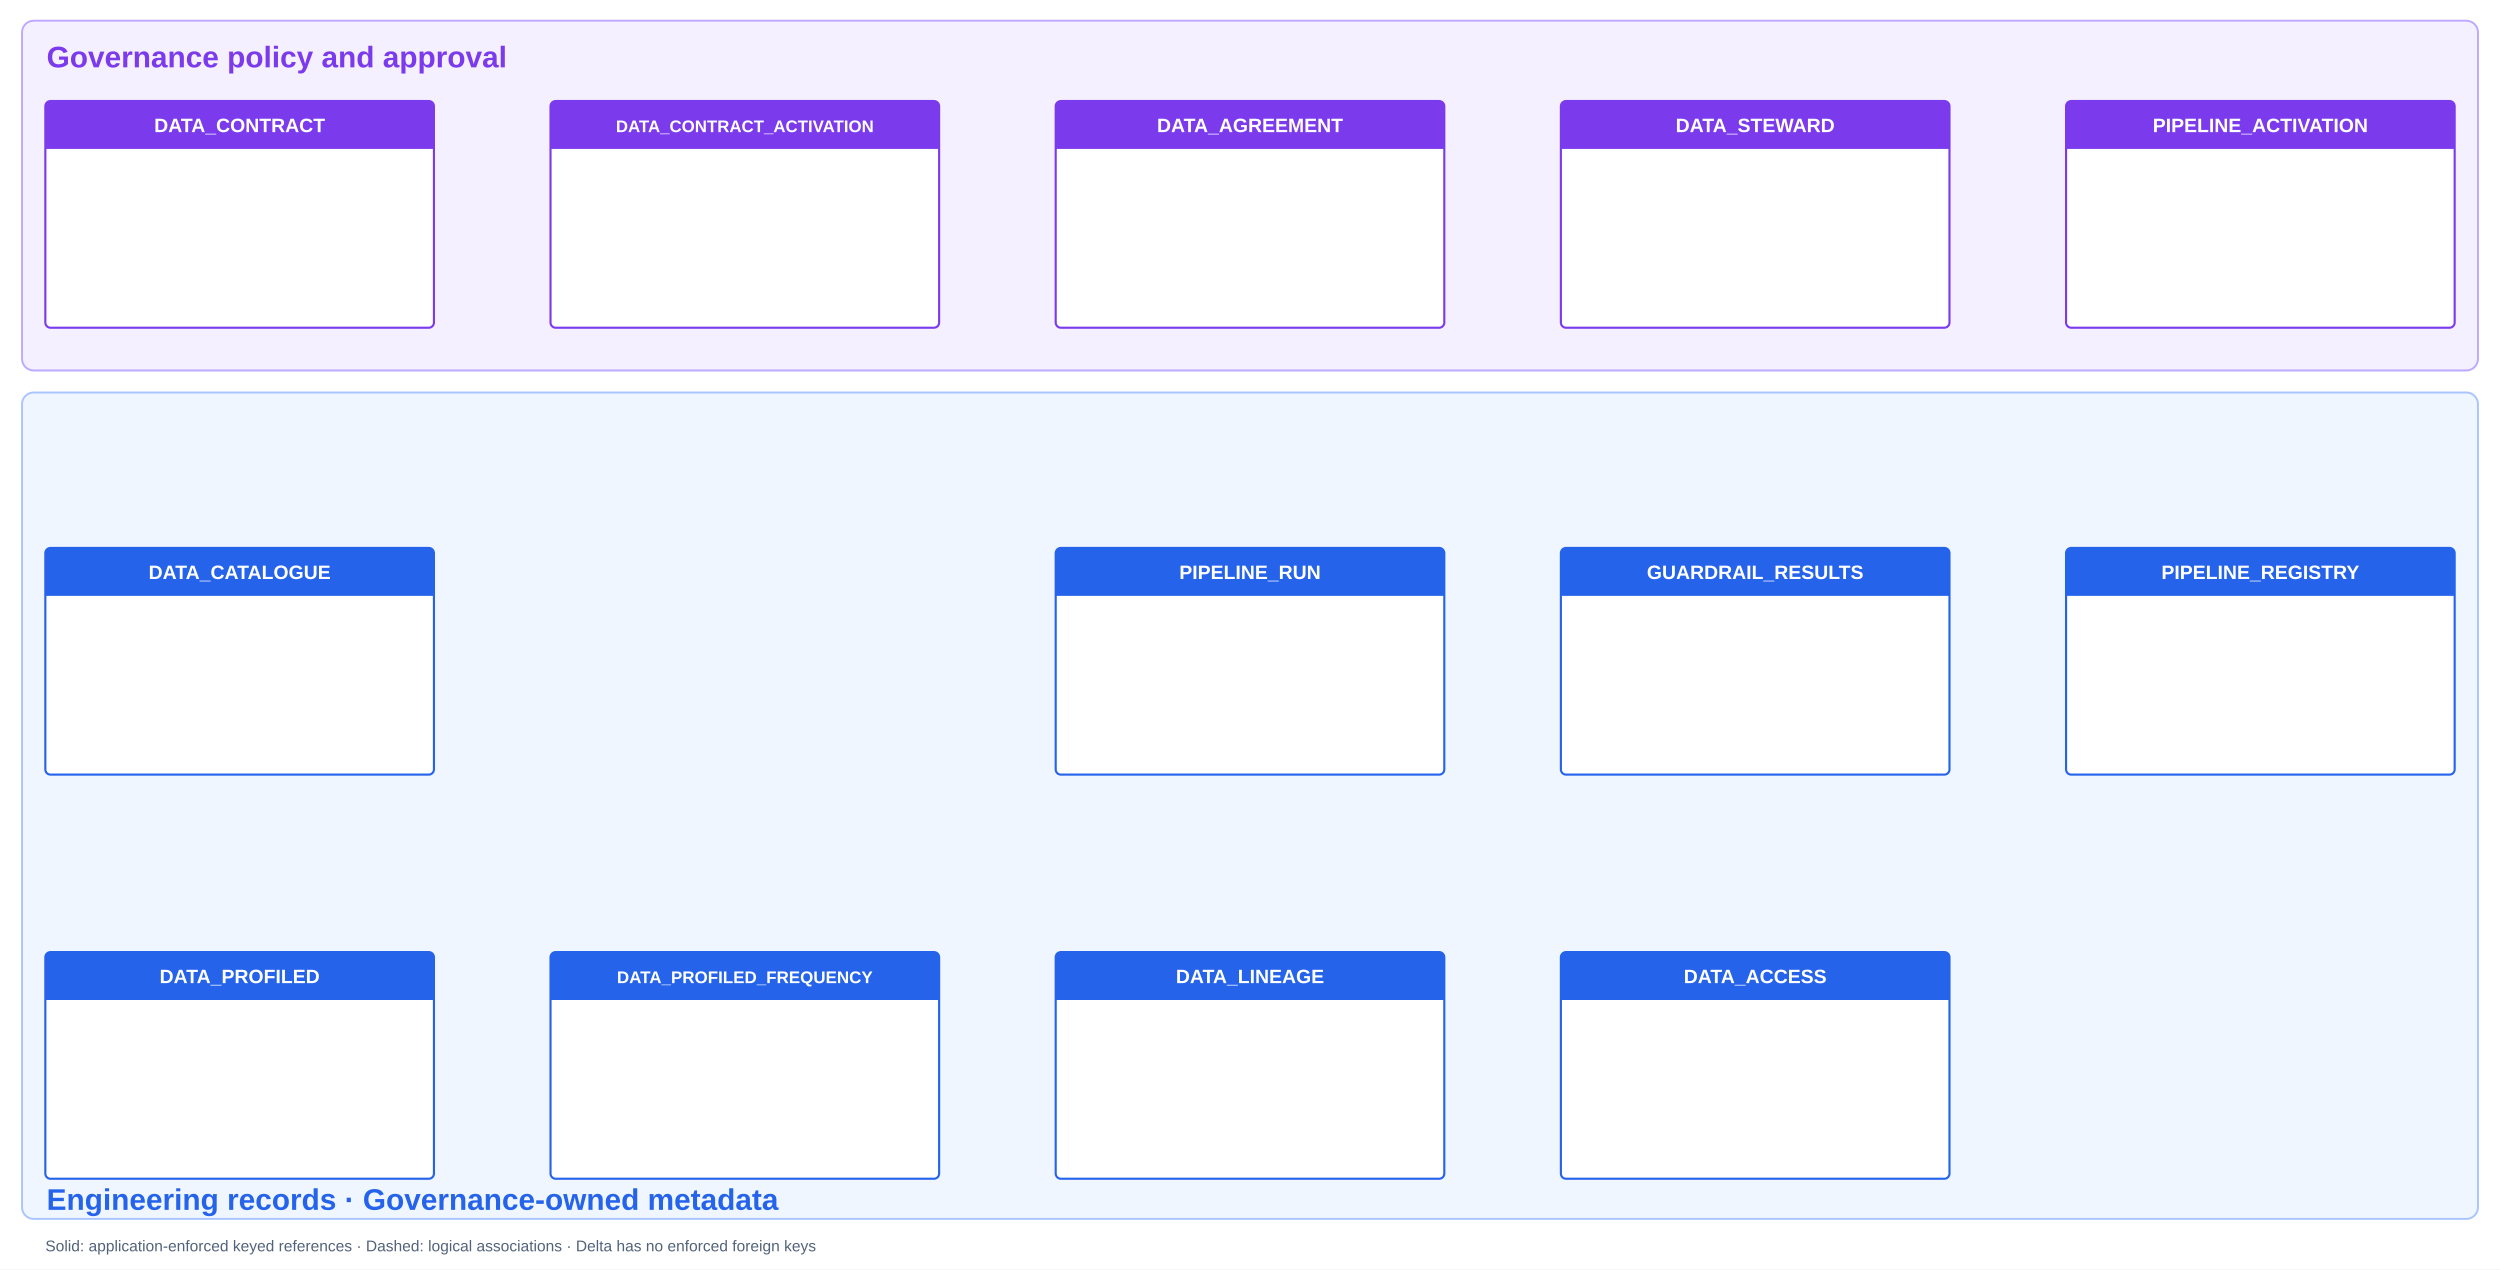
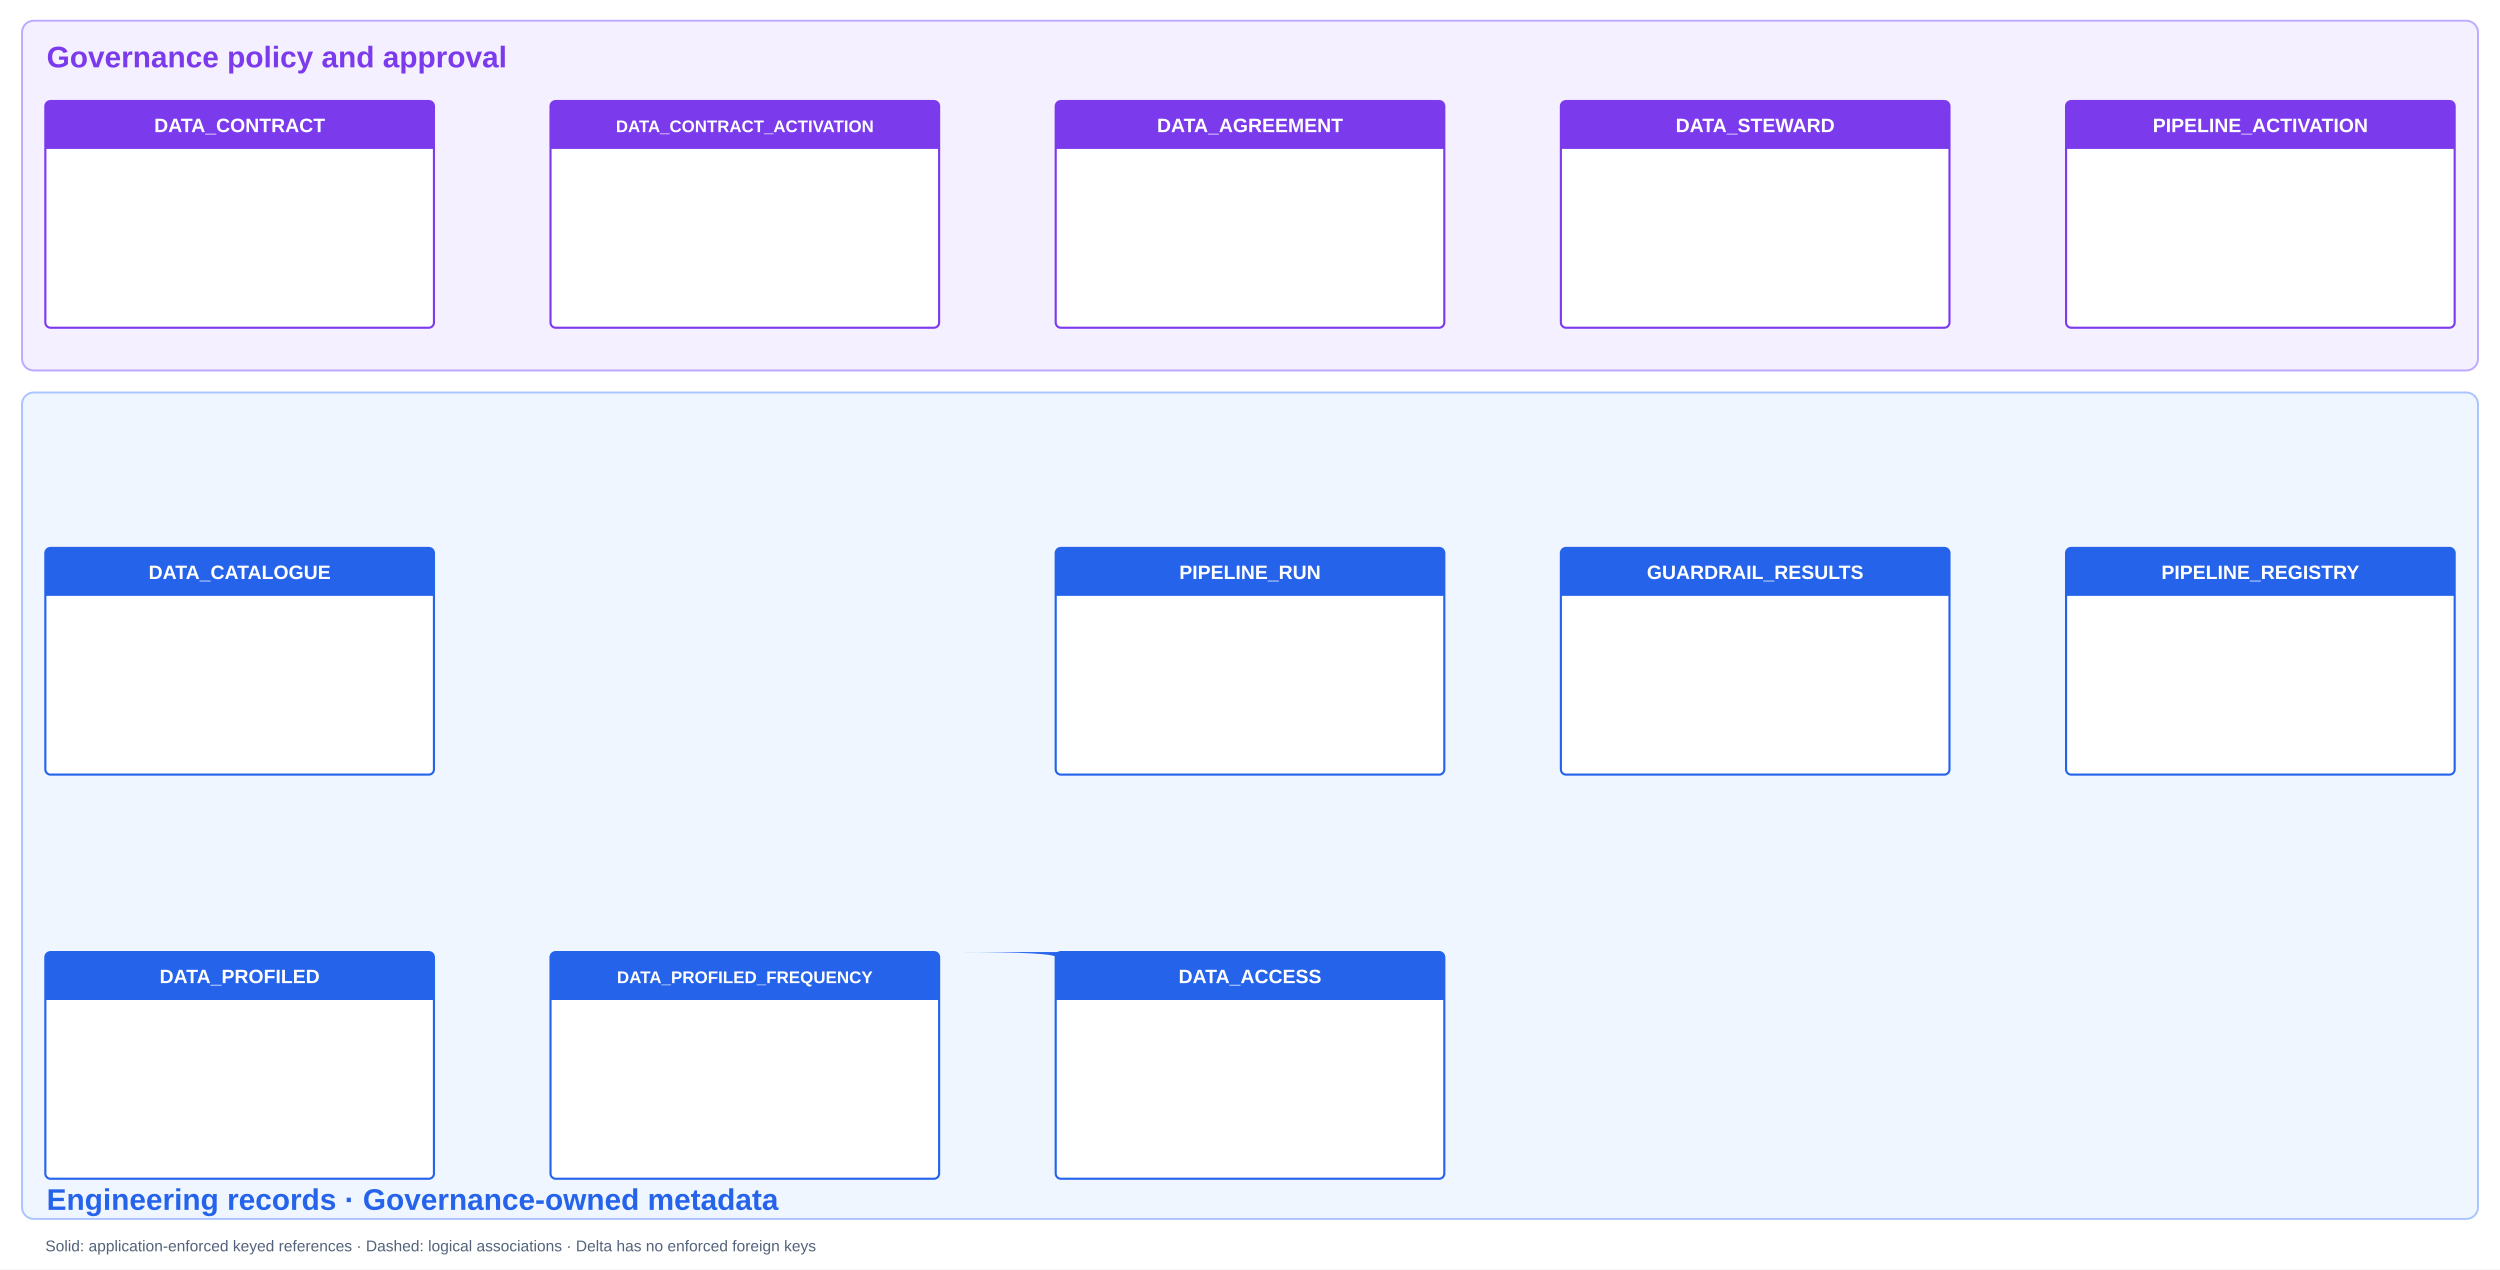
<svg xmlns="http://www.w3.org/2000/svg" xmlns:xlink="http://www.w3.org/1999/xlink" width="1930" height="980" viewBox="0 0 1930 980" role="img" aria-label="FabricOps metadata relationship diagram">
  <rect width="1930" height="980" fill="#FFFFFF" />
  <rect x="17" y="16" width="1896" height="270" rx="9" fill="#F5F0FF" stroke="#BDA9FF" stroke-width="1.5" />
  <rect x="17" y="303" width="1896" height="638" rx="9" fill="#EFF6FF" stroke="#A9C4FF" stroke-width="1.5" />
  <text x="36" y="52" font-size="23" font-family="Segoe UI, Arial, sans-serif" font-weight="700" fill="#7C3AED">Governance policy and approval</text>
  <text x="36" y="934" font-size="23" font-family="Segoe UI, Arial, sans-serif" font-weight="700" fill="#2563EB">Engineering records · Governance-owned metadata</text>
  <a xlink:href="https://voycepeh.github.io/FabricOps-Starter-Kit/reference/metadata/metadata_data_steward/" target="_blank">
    <rect x="1205" y="78" width="300" height="175" rx="4" fill="white" stroke="#7C3AED" stroke-width="1.65" />
    <path d="M1209 78H1501Q1505 78 1505 82V115H1205V82Q1205 78 1209 78Z" fill="#7C3AED" />
    <text x="1355" y="102" text-anchor="middle" font-size="15" font-weight="700" font-family="Segoe UI, Arial, sans-serif" fill="white">DATA_STEWARD</text>
  </a>
  <a xlink:href="https://voycepeh.github.io/FabricOps-Starter-Kit/reference/metadata/metadata_data_agreement/" target="_blank">
    <rect x="815" y="78" width="300" height="175" rx="4" fill="white" stroke="#7C3AED" stroke-width="1.65" />
    <path d="M819 78H1111Q1115 78 1115 82V115H815V82Q815 78 819 78Z" fill="#7C3AED" />
    <text x="965" y="102" text-anchor="middle" font-size="15" font-weight="700" font-family="Segoe UI, Arial, sans-serif" fill="white">DATA_AGREEMENT</text>
  </a>
  <a xlink:href="https://voycepeh.github.io/FabricOps-Starter-Kit/reference/metadata/metadata_data_contract_activation/" target="_blank">
    <rect x="425" y="78" width="300" height="175" rx="4" fill="white" stroke="#7C3AED" stroke-width="1.65" />
    <path d="M429 78H721Q725 78 725 82V115H425V82Q425 78 429 78Z" fill="#7C3AED" />
    <text x="575" y="102" text-anchor="middle" font-size="13" font-weight="700" font-family="Segoe UI, Arial, sans-serif" fill="white">DATA_CONTRACT_ACTIVATION</text>
  </a>
  <a xlink:href="https://voycepeh.github.io/FabricOps-Starter-Kit/reference/metadata/metadata_data_contract/" target="_blank">
    <rect x="35" y="78" width="300" height="175" rx="4" fill="white" stroke="#7C3AED" stroke-width="1.65" />
    <path d="M39 78H331Q335 78 335 82V115H35V82Q35 78 39 78Z" fill="#7C3AED" />
    <text x="185" y="102" text-anchor="middle" font-size="15" font-weight="700" font-family="Segoe UI, Arial, sans-serif" fill="white">DATA_CONTRACT</text>
  </a>
  <a xlink:href="https://voycepeh.github.io/FabricOps-Starter-Kit/reference/metadata/metadata_guardrail_results/" target="_blank">
    <rect x="1205" y="423" width="300" height="175" rx="4" fill="white" stroke="#2563EB" stroke-width="1.65" />
    <path d="M1209 423H1501Q1505 423 1505 427V460H1205V427Q1205 423 1209 423Z" fill="#2563EB" />
    <text x="1355" y="447" text-anchor="middle" font-size="15" font-weight="700" font-family="Segoe UI, Arial, sans-serif" fill="white">GUARDRAIL_RESULTS</text>
  </a>
  <a xlink:href="https://voycepeh.github.io/FabricOps-Starter-Kit/reference/metadata/metadata_pipeline_run/" target="_blank">
    <rect x="815" y="423" width="300" height="175" rx="4" fill="white" stroke="#2563EB" stroke-width="1.65" />
    <path d="M819 423H1111Q1115 423 1115 427V460H815V427Q815 423 819 423Z" fill="#2563EB" />
    <text x="965" y="447" text-anchor="middle" font-size="15" font-weight="700" font-family="Segoe UI, Arial, sans-serif" fill="white">PIPELINE_RUN</text>
  </a>
  <a xlink:href="https://voycepeh.github.io/FabricOps-Starter-Kit/reference/metadata/metadata_data_catalogue/" target="_blank">
    <rect x="35" y="423" width="300" height="175" rx="4" fill="white" stroke="#2563EB" stroke-width="1.65" />
    <path d="M39 423H331Q335 423 335 427V460H35V427Q35 423 39 423Z" fill="#2563EB" />
    <text x="185" y="447" text-anchor="middle" font-size="15" font-weight="700" font-family="Segoe UI, Arial, sans-serif" fill="white">DATA_CATALOGUE</text>
  </a>
-   <a xlink:href="https://voycepeh.github.io/FabricOps-Starter-Kit/reference/metadata/metadata_data_profiled_frequency/" target="_blank" transform="translate(0 -80)">
-     <rect x="425" y="815" width="300" height="175" rx="4" fill="white" stroke="#2563EB" stroke-width="1.65" />
-     <path d="M429 815H721Q725 815 725 819V852H425V819Q425 815 429 815Z" fill="#2563EB" />
-     <text x="575" y="839" text-anchor="middle" font-size="13.1" font-weight="700" font-family="Segoe UI, Arial, sans-serif" fill="white">DATA_PROFILED_FREQUENCY</text>
+   <a xlink:href="https://voycepeh.github.io/FabricOps-Starter-Kit/reference/metadata/metadata_data_profiled_frequency/" target="_blank">
+     <rect x="425" y="735" width="300" height="175" rx="4" fill="white" stroke="#2563EB" stroke-width="1.65" />
+     <path d="M429 735H721Q725 735 725 739V772H425V739Q425 735 429 735Z" fill="#2563EB" />
+     <text x="575" y="759" text-anchor="middle" font-size="13.1" font-weight="700" font-family="Segoe UI, Arial, sans-serif" fill="white">DATA_PROFILED_FREQUENCY</text>
  </a>
-   <a xlink:href="https://voycepeh.github.io/FabricOps-Starter-Kit/reference/metadata/metadata_data_profiled/" target="_blank" transform="translate(0 -80)">
-     <rect x="35" y="815" width="300" height="175" rx="4" fill="white" stroke="#2563EB" stroke-width="1.65" />
-     <path d="M39 815H331Q335 815 335 819V852H35V819Q35 815 39 815Z" fill="#2563EB" />
-     <text x="185" y="839" text-anchor="middle" font-size="15" font-weight="700" font-family="Segoe UI, Arial, sans-serif" fill="white">DATA_PROFILED</text>
+   <a xlink:href="https://voycepeh.github.io/FabricOps-Starter-Kit/reference/metadata/metadata_data_profiled/" target="_blank">
+     <rect x="35" y="735" width="300" height="175" rx="4" fill="white" stroke="#2563EB" stroke-width="1.65" />
+     <path d="M39 735H331Q335 735 335 739V772H35V739Q35 735 39 735Z" fill="#2563EB" />
+     <text x="185" y="759" text-anchor="middle" font-size="15" font-weight="700" font-family="Segoe UI, Arial, sans-serif" fill="white">DATA_PROFILED</text>
  </a>
-   <a xlink:href="https://voycepeh.github.io/FabricOps-Starter-Kit/reference/metadata/metadata_data_lineage/" target="_blank" transform="translate(0 -80)">
-     <rect x="815" y="815" width="300" height="175" rx="4" fill="white" stroke="#2563EB" stroke-width="1.65" />
-     <path d="M819 815H1111Q1115 815 1115 819V852H815V819Q815 815 819 815Z" fill="#2563EB" />
-     <text x="965" y="839" text-anchor="middle" font-size="15" font-weight="700" font-family="Segoe UI, Arial, sans-serif" fill="white">DATA_LINEAGE</text>
-   </a>
-   <a xlink:href="https://voycepeh.github.io/FabricOps-Starter-Kit/reference/metadata/metadata_data_access/" target="_blank" transform="translate(0 -80)">
-     <rect x="1205" y="815" width="300" height="175" rx="4" fill="white" stroke="#2563EB" stroke-width="1.65" />
-     <path d="M1209 815H1501Q1505 815 1505 819V852H1205V819Q1205 815 1209 815Z" fill="#2563EB" />
-     <text x="1355" y="839" text-anchor="middle" font-size="15" font-weight="700" font-family="Segoe UI, Arial, sans-serif" fill="white">DATA_ACCESS</text>
+   <a xlink:href="https://voycepeh.github.io/FabricOps-Starter-Kit/reference/metadata/metadata_data_access/" target="_blank">
+     <rect x="815" y="735" width="300" height="175" rx="4" fill="white" stroke="#2563EB" stroke-width="1.65" />
+     <path d="M819 735H1111Q1115 735 1115 739V772H815V739Q815 735 739 735Z" fill="#2563EB" />
+     <text x="965" y="759" text-anchor="middle" font-size="15" font-weight="700" font-family="Segoe UI, Arial, sans-serif" fill="white">DATA_ACCESS</text>
  </a>
  <a xlink:href="https://voycepeh.github.io/FabricOps-Starter-Kit/reference/metadata/metadata_pipeline_activation/" target="_blank">
    <rect x="1595" y="78" width="300" height="175" rx="4" fill="white" stroke="#7C3AED" stroke-width="1.65" />
    <path d="M1599 78H1891Q1895 78 1895 82V115H1595V82Q1595 78 1599 78Z" fill="#7C3AED" />
    <text x="1745" y="102" text-anchor="middle" font-size="15" font-weight="700" font-family="Segoe UI, Arial, sans-serif" fill="white">PIPELINE_ACTIVATION</text>
  </a>
  <a xlink:href="https://voycepeh.github.io/FabricOps-Starter-Kit/reference/metadata/metadata_pipeline_registry/" target="_blank">
    <rect x="1595" y="423" width="300" height="175" rx="4" fill="white" stroke="#2563EB" stroke-width="1.65" />
    <path d="M1599 423H1891Q1895 423 1895 427V460H1595V427Q1595 423 1599 423Z" fill="#2563EB" />
    <text x="1745" y="447" text-anchor="middle" font-size="15" font-weight="700" font-family="Segoe UI, Arial, sans-serif" fill="white">PIPELINE_REGISTRY</text>
  </a>
  <text x="35" y="966" font-size="12" font-family="Segoe UI, Arial, sans-serif" fill="#52627A">Solid: application-enforced keyed references · Dashed: logical associations · Delta has no enforced foreign keys</text>
</svg>
